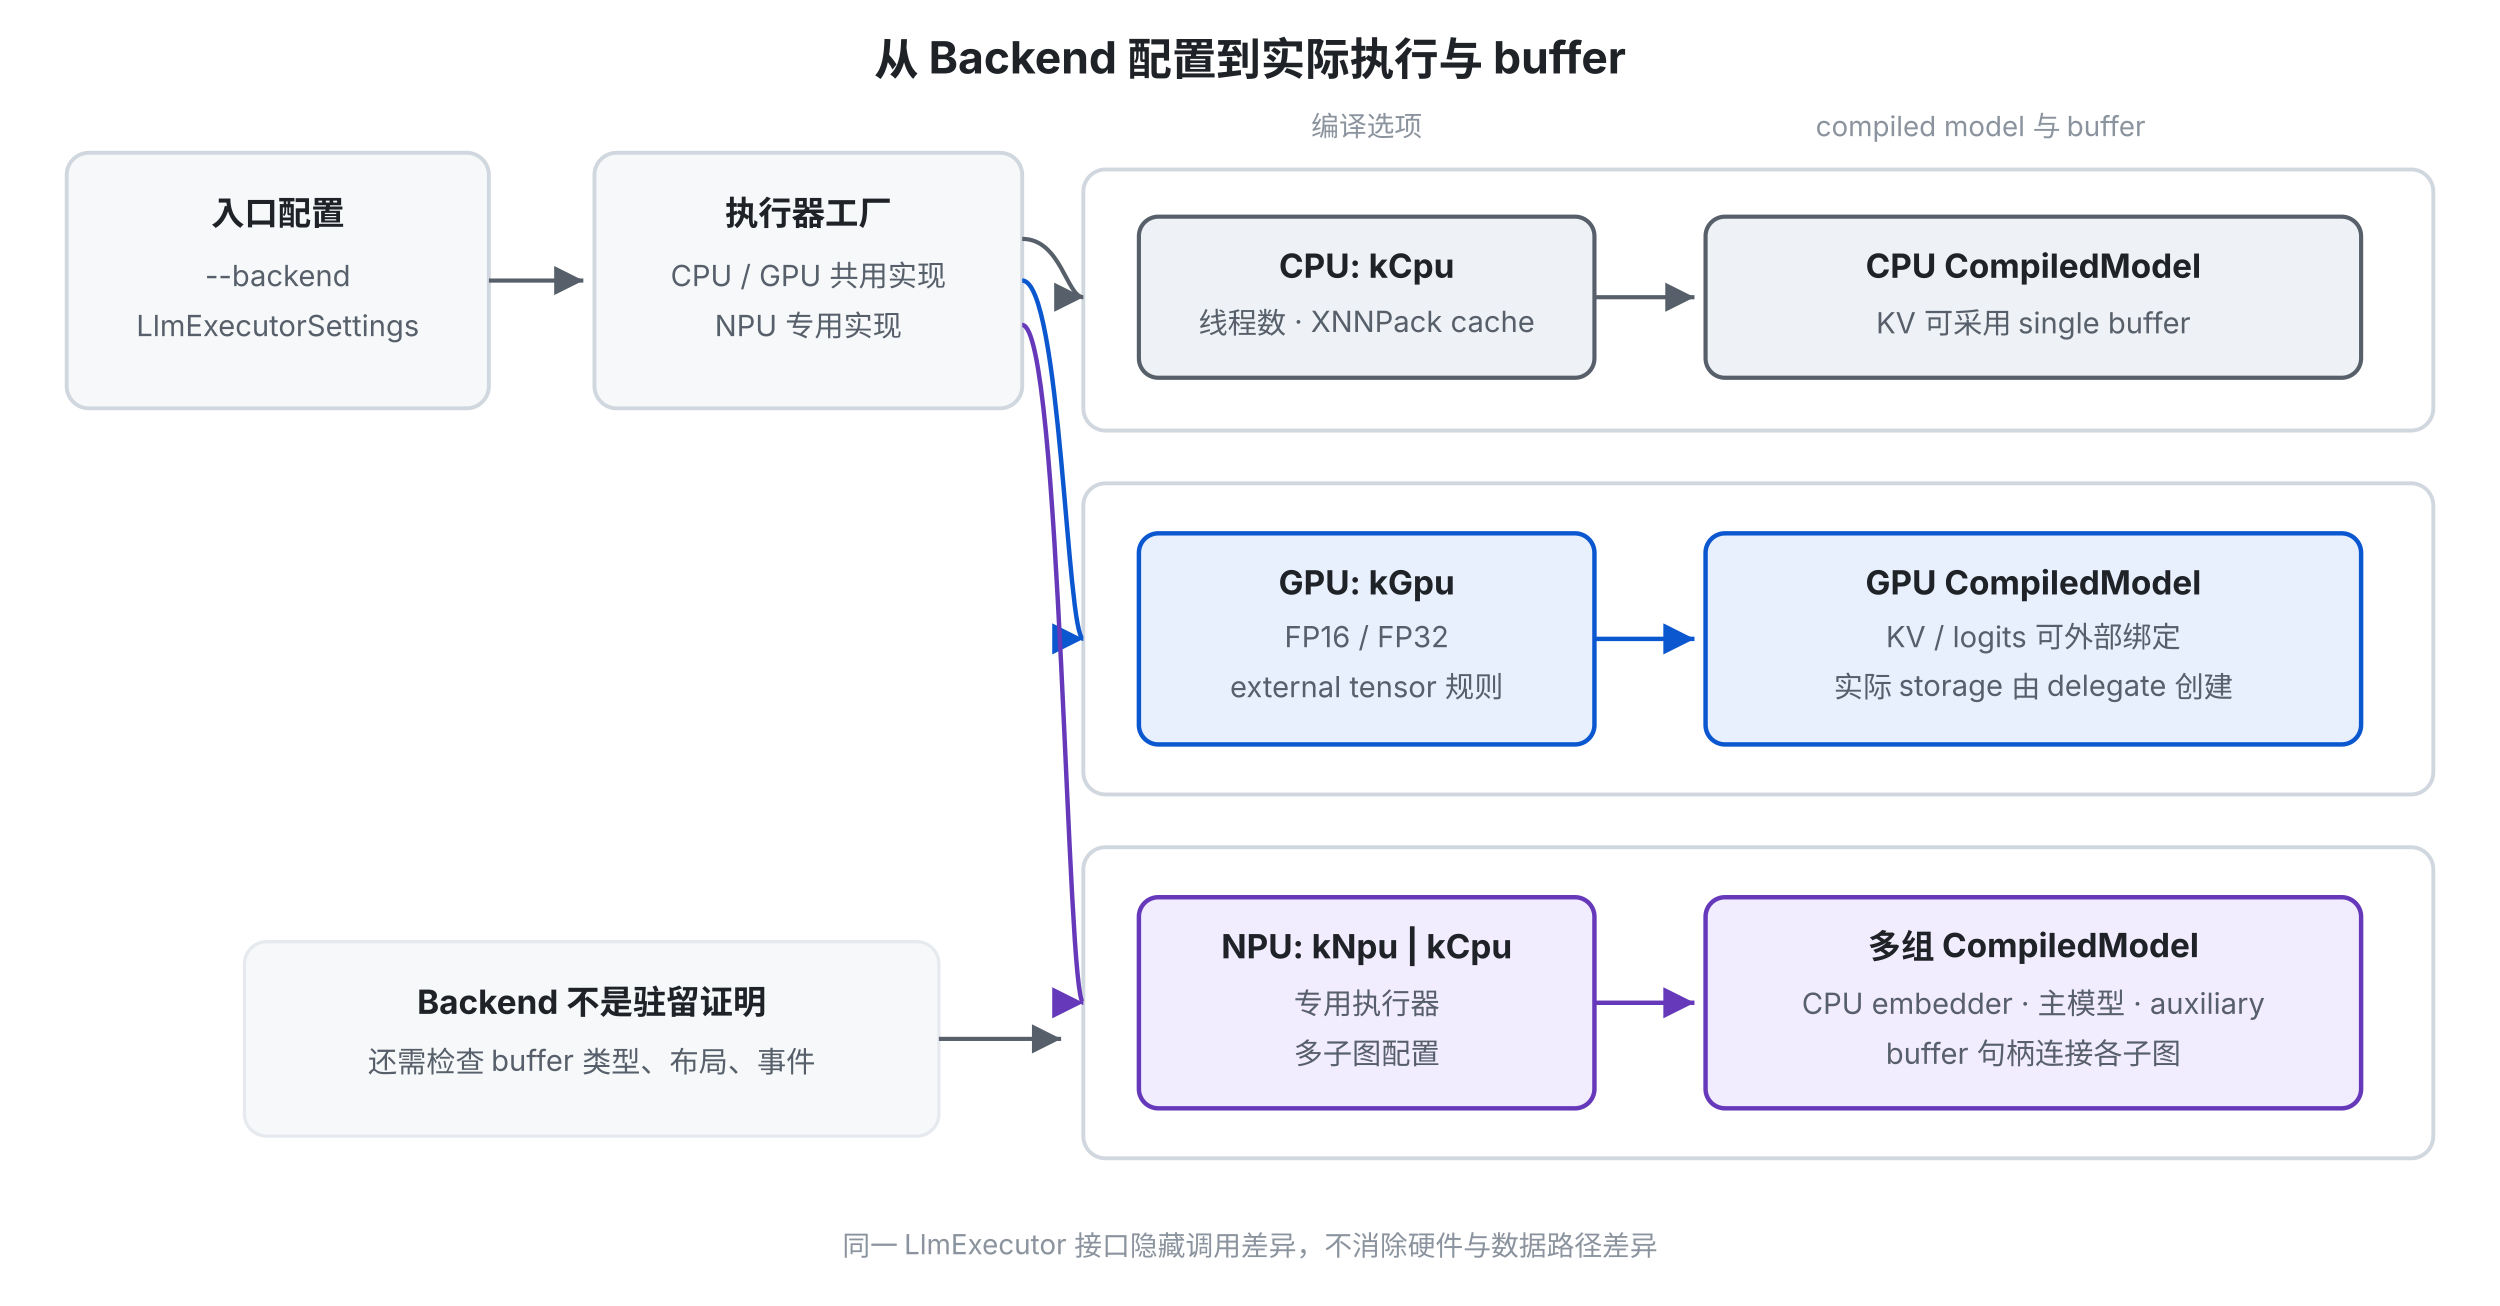
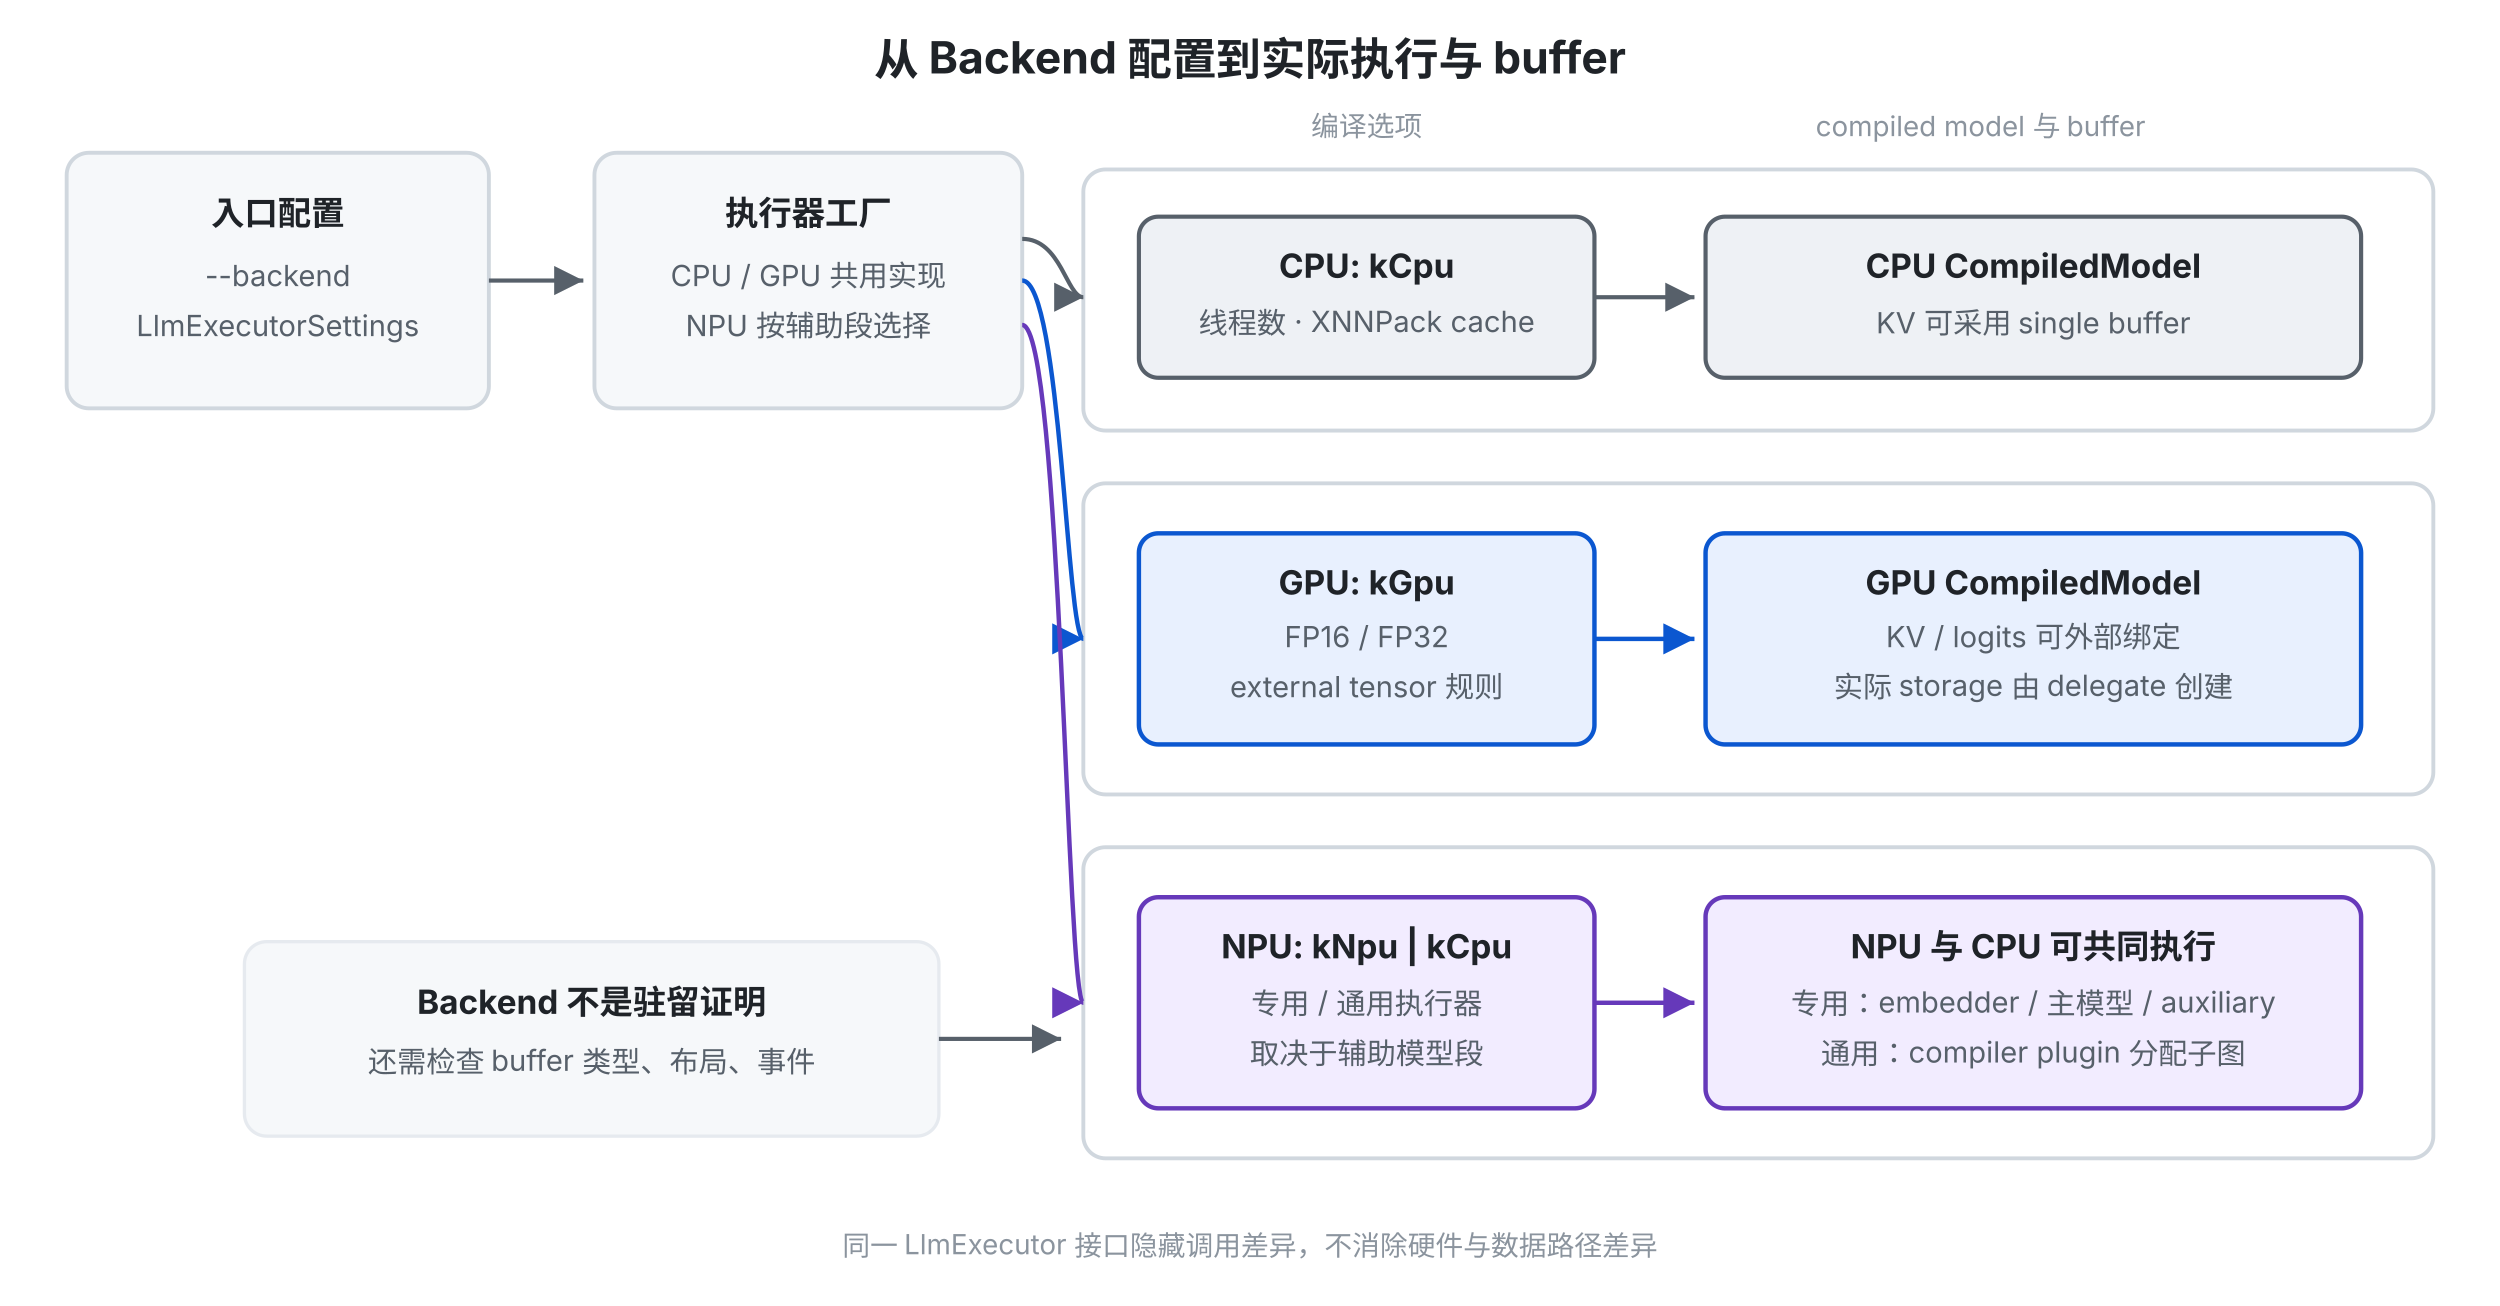
<svg xmlns="http://www.w3.org/2000/svg" viewBox="0 0 900 470" width="900" height="470" role="img" aria-label="Backend 配置转换为编译选项与实际 buffer 的运行时链路">
  <defs>
    <style>text{font-family:-apple-system,"PingFang SC","Microsoft YaHei",sans-serif}.title{fill:var(--fig-text,#1f2328);font-size:16px;font-weight:700}.lane{fill:var(--fig-bg,#fff);stroke:var(--fig-border,#d0d7de);stroke-width:1.4}.cfg{fill:var(--fig-surface,#f6f8fa);stroke:var(--fig-border,#d0d7de);stroke-width:1.4}.cpu{fill:var(--fig-surface-2,#eef1f5);stroke:var(--fig-text-soft,#57606a);stroke-width:1.5}.gpu{fill:var(--fig-accent-soft,#e8f0fe);stroke:var(--fig-accent,#0b57d0);stroke-width:1.6}.npu{fill:var(--fig-accent-2-soft,#f2ecff);stroke:var(--fig-accent-2,#6639ba);stroke-width:1.6}.t{fill:var(--fig-text,#1f2328);font-size:12px;font-weight:700}.ts{fill:var(--fig-text-soft,#57606a);font-size:10.5px}.td{fill:var(--fig-text-dim,#8b949e);font-size:10px}.edge{stroke:var(--fig-text-soft,#57606a);stroke-width:1.5;fill:none}.eg{stroke:var(--fig-accent,#0b57d0);stroke-width:1.6;fill:none}.en{stroke:var(--fig-accent-2,#6639ba);stroke-width:1.6;fill:none}.note{fill:var(--fig-surface,#f6f8fa);stroke:var(--fig-border-2,#e6eaef);stroke-width:1.2}</style>
    <marker id="a83" orient="auto" markerWidth="8" markerHeight="8" refX="7" refY="3.5">
      <path d="M0,0 L7,3.5 L0,7 z" fill="var(--fig-text-soft,#57606a)" />
    </marker>
    <marker id="a83g" orient="auto" markerWidth="8" markerHeight="8" refX="7" refY="3.5">
      <path d="M0,0 L7,3.5 L0,7 z" fill="var(--fig-accent,#0b57d0)" />
    </marker>
    <marker id="a83n" orient="auto" markerWidth="8" markerHeight="8" refX="7" refY="3.5">
      <path d="M0,0 L7,3.5 L0,7 z" fill="var(--fig-accent-2,#6639ba)" />
    </marker>
  </defs>
  <text class="title" x="450" y="27" text-anchor="middle">从 Backend 配置到实际执行与 buffer</text>
  <rect class="cfg" x="24" y="55" width="152" height="92" rx="8" />
  <text class="t" x="100" y="81" text-anchor="middle">入口配置</text>
  <text class="ts" x="100" y="103" text-anchor="middle">--backend</text>
  <text class="ts" x="100" y="121" text-anchor="middle">LlmExecutorSettings</text>
  <path class="edge" d="M176,101 H210" marker-end="url(#a83)" />
  <rect class="cfg" x="214" y="55" width="154" height="92" rx="8" />
  <text class="t" x="291" y="81" text-anchor="middle">执行器工厂</text>
  <text class="ts" x="291" y="103" text-anchor="middle">CPU / GPU 共用实现</text>
-   <text class="ts" x="291" y="121" text-anchor="middle">NPU 专用实现</text>
+   <text class="ts" x="291" y="121" text-anchor="middle">NPU 按辅助段选择</text>
  <text class="td" x="492" y="49" text-anchor="middle">编译选项</text>
  <text class="td" x="713" y="49" text-anchor="middle">compiled model 与 buffer</text>
  <rect class="lane" x="390" y="61" width="486" height="94" rx="8" />
  <rect class="cpu" x="410" y="78" width="164" height="58" rx="7" />
  <text class="t" x="492" y="100" text-anchor="middle">CPU: kCpu</text>
  <text class="ts" x="492" y="120" text-anchor="middle">线程数 · XNNPack cache</text>
  <path class="edge" d="M574,107 H610" marker-end="url(#a83)" />
  <rect class="cpu" x="614" y="78" width="236" height="58" rx="7" />
  <text class="t" x="732" y="100" text-anchor="middle">CPU CompiledModel</text>
  <text class="ts" x="732" y="120" text-anchor="middle">KV 可采用 single buffer</text>
  <rect class="lane" x="390" y="174" width="486" height="112" rx="8" />
  <rect class="gpu" x="410" y="192" width="164" height="76" rx="7" />
  <text class="t" x="492" y="214" text-anchor="middle">GPU: kGpu</text>
  <text class="ts" x="492" y="233" text-anchor="middle">FP16 / FP32</text>
  <text class="ts" x="492" y="251" text-anchor="middle">external tensor 规则</text>
  <path class="eg" d="M574,230 H610" marker-end="url(#a83g)" />
  <rect class="gpu" x="614" y="192" width="236" height="76" rx="7" />
  <text class="t" x="732" y="214" text-anchor="middle">GPU CompiledModel</text>
  <text class="ts" x="732" y="233" text-anchor="middle">KV / logits 可外部绑定</text>
  <text class="ts" x="732" y="251" text-anchor="middle">实际 storage 由 delegate 创建</text>
  <rect class="lane" x="390" y="305" width="486" height="112" rx="8" />
  <rect class="npu" x="410" y="323" width="164" height="76" rx="7" />
  <text class="t" x="492" y="345" text-anchor="middle">NPU: kNpu | kCpu</text>
-   <text class="ts" x="492" y="365" text-anchor="middle">专用执行器</text>
-   <text class="ts" x="492" y="383" text-anchor="middle">多子图配置</text>
+   <text class="ts" x="492" y="365" text-anchor="middle">专用 / 通用执行器</text>
+   <text class="ts" x="492" y="383" text-anchor="middle">取决于辅助模型段</text>
  <path class="en" d="M574,361 H610" marker-end="url(#a83n)" />
  <rect class="npu" x="614" y="323" width="236" height="76" rx="7" />
-   <text class="t" x="732" y="345" text-anchor="middle">多组 CompiledModel</text>
-   <text class="ts" x="732" y="365" text-anchor="middle">CPU embedder · 主模型 · auxiliary</text>
-   <text class="ts" x="732" y="383" text-anchor="middle">buffer 句柄连接各子图</text>
+   <text class="t" x="732" y="345" text-anchor="middle">NPU 与 CPU 可共同执行</text>
+   <text class="ts" x="732" y="365" text-anchor="middle">专用：embedder / 主模型 / auxiliary</text>
+   <text class="ts" x="732" y="383" text-anchor="middle">通用：compiler plugin 分配子图</text>
  <path class="edge" d="M368,86 C382,86 384,107 390,107" marker-end="url(#a83)" />
  <path class="eg" d="M368,101 C382,101 384,230 390,230" marker-end="url(#a83g)" />
  <path class="en" d="M368,117 C382,117 384,361 390,361" marker-end="url(#a83n)" />
  <rect class="note" x="88" y="339" width="250" height="70" rx="8" />
  <text class="t" x="213" y="365" text-anchor="middle">Backend 不是驻留证明</text>
  <text class="ts" x="213" y="386" text-anchor="middle">还需检查 buffer 类型、布局、事件</text>
  <path class="edge" d="M338,374 H382" marker-end="url(#a83)" />
  <text class="td" x="450" y="452" text-anchor="middle">同一 LlmExecutor 接口隐藏调用差异，不消除硬件与数据路径差异</text>
</svg>
